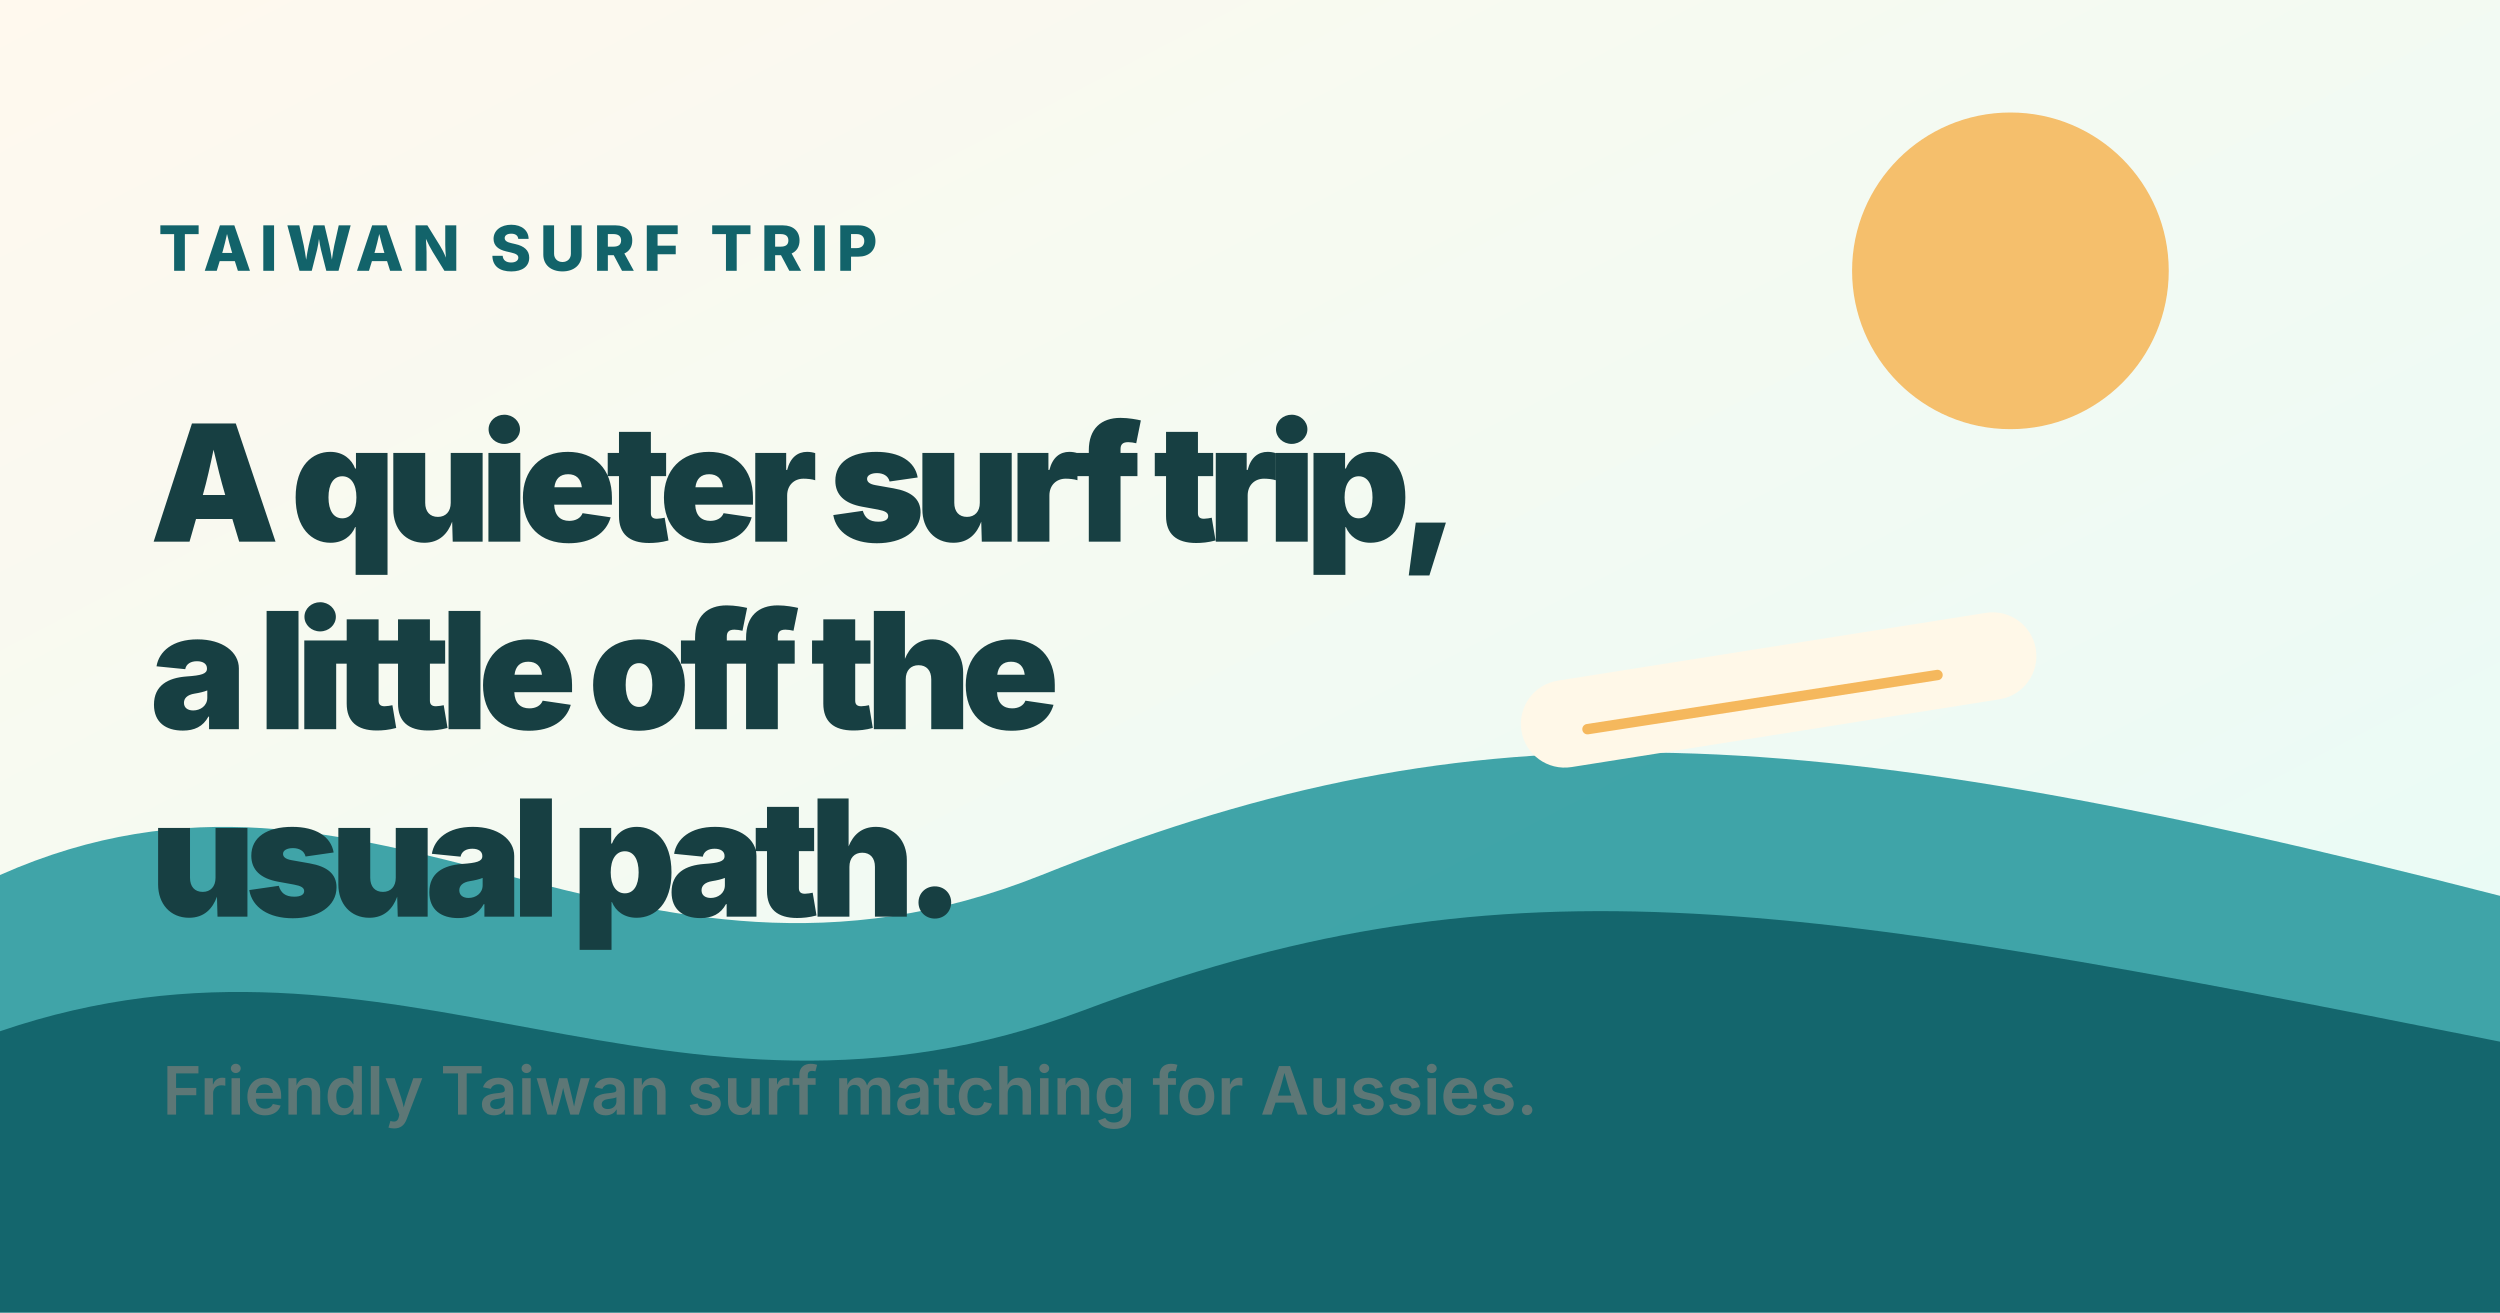
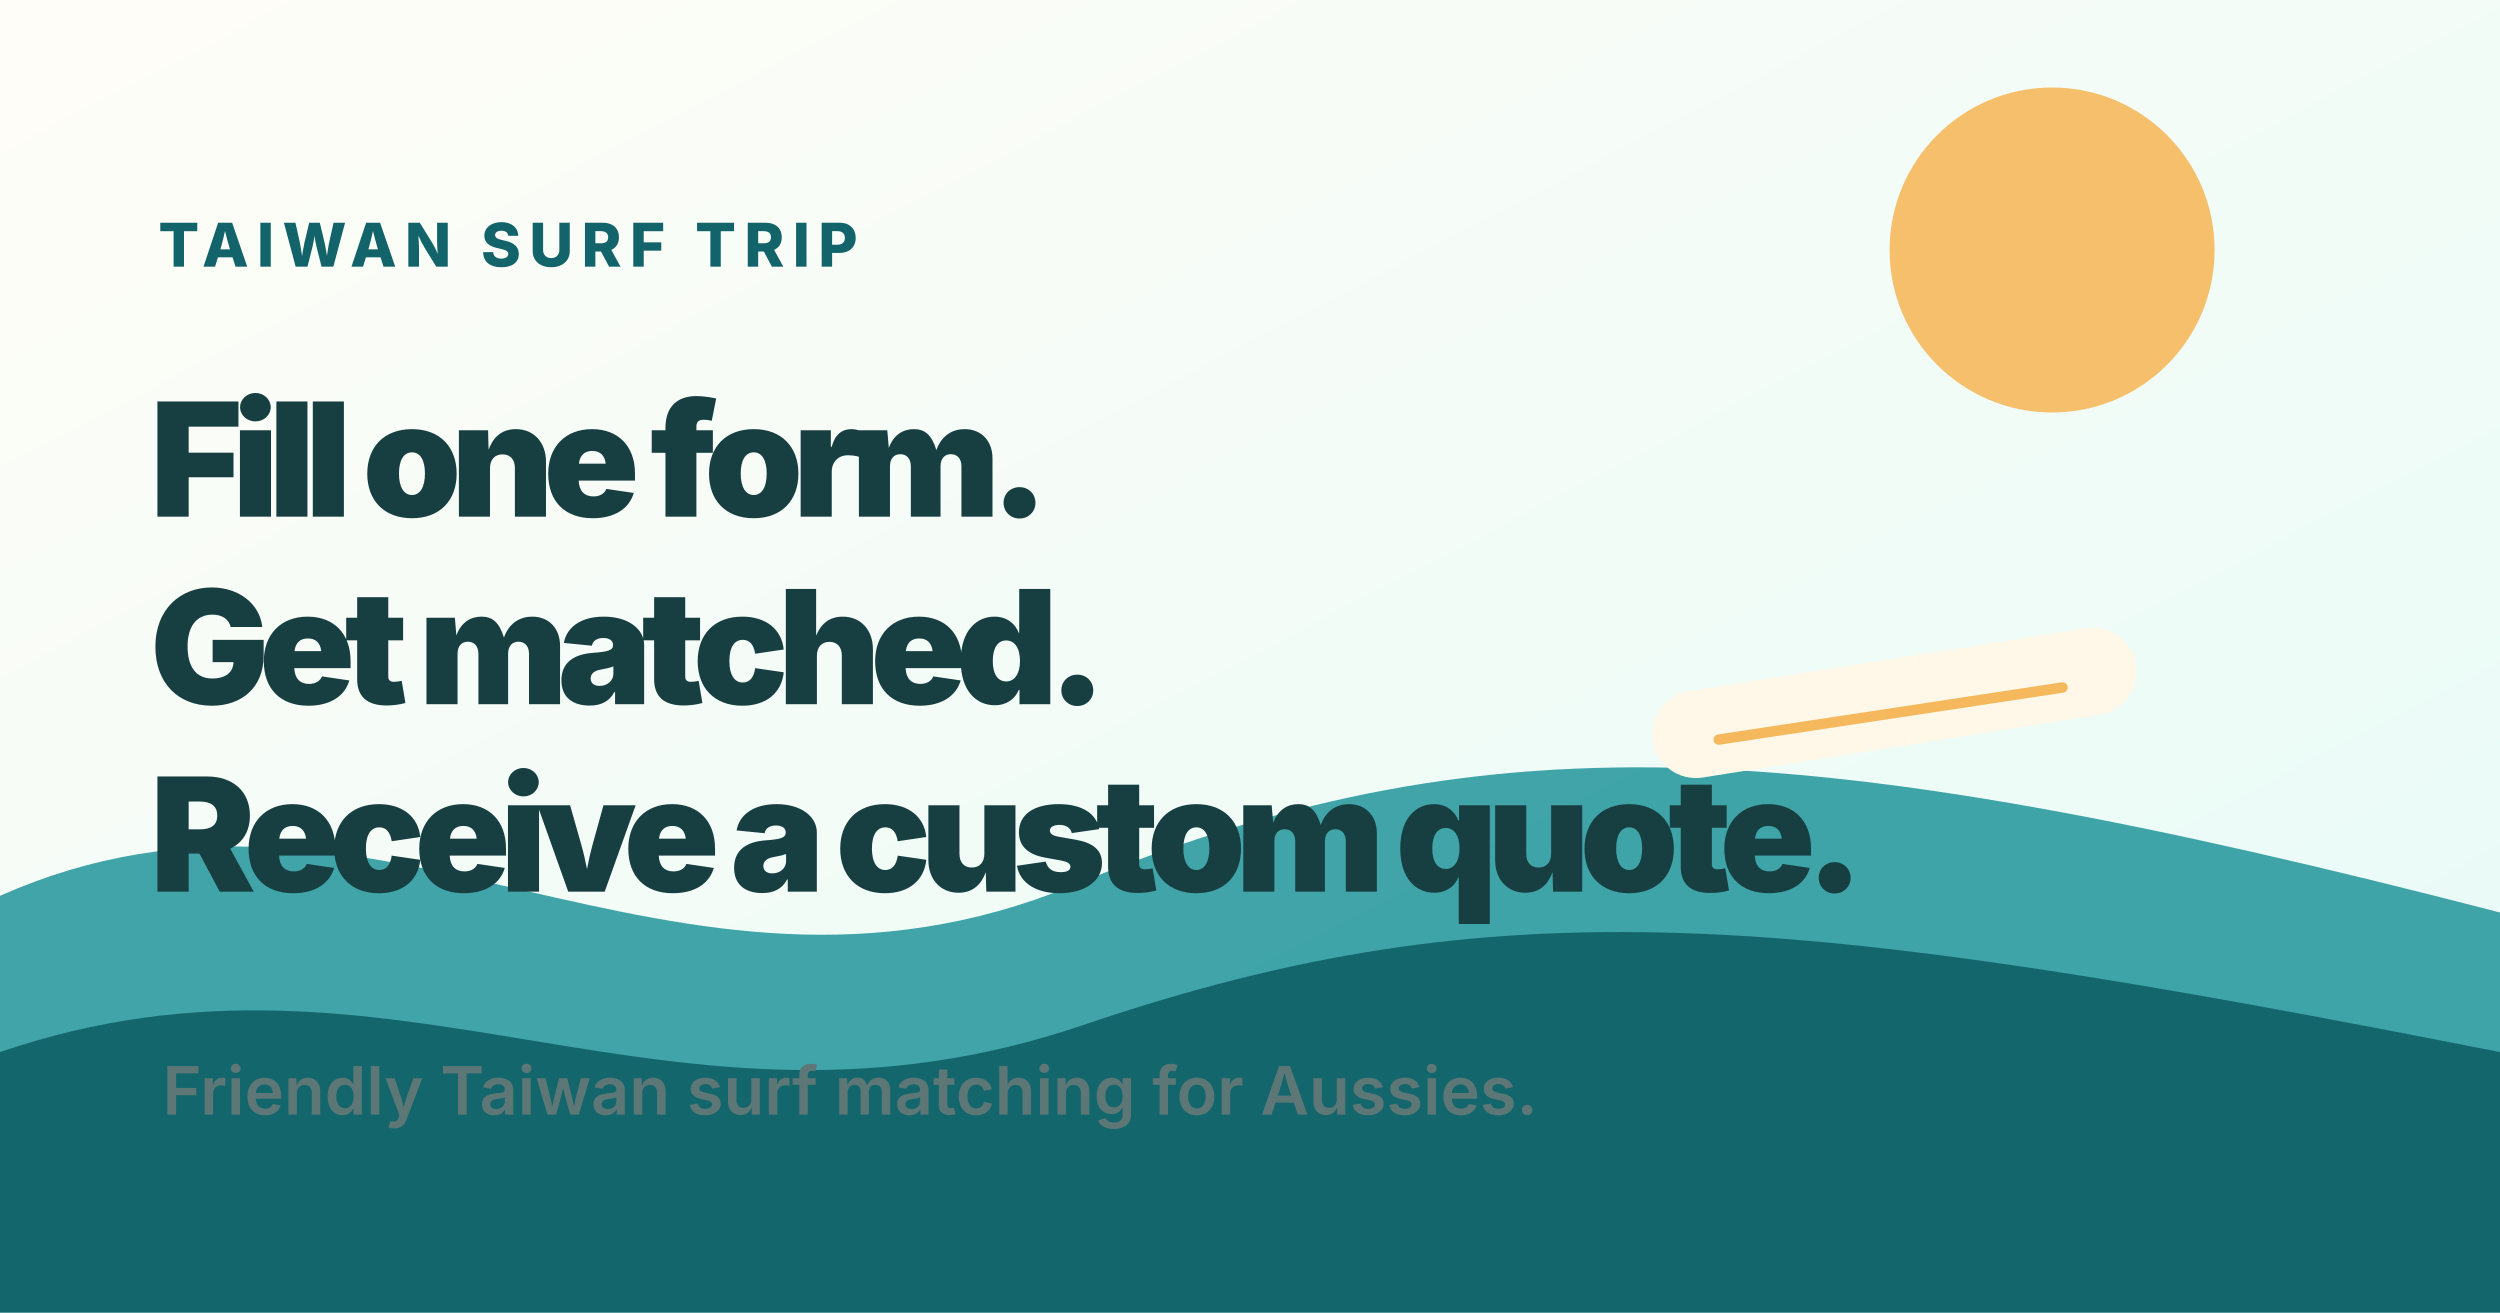
- <svg xmlns="http://www.w3.org/2000/svg" width="1200" height="630" viewBox="0 0 1200 630" role="img" aria-label="Taiwan Surf Trip for Aussies">
+ <svg xmlns="http://www.w3.org/2000/svg" width="1200" height="630" viewBox="0 0 1200 630" role="img" aria-label="Taiwan Surf Trip custom quotes for Aussies">
  <defs>
    <linearGradient id="bg" x1="0" y1="0" x2="1" y2="1">
-       <stop offset="0" stop-color="#fff9ee" />
+       <stop offset="0" stop-color="#fffdf7" />
      <stop offset="1" stop-color="#e6fbf7" />
    </linearGradient>
    <linearGradient id="sea" x1="0" y1="0" x2="1" y2="1">
      <stop offset="0" stop-color="#2c9aa0" />
      <stop offset="1" stop-color="#12636a" />
    </linearGradient>
  </defs>
  <rect width="1200" height="630" fill="url(#bg)" />
-   <circle cx="965" cy="130" r="76" fill="#f5b85d" opacity="0.9" />
-   <path d="M0 420 C180 340 300 500 500 420 S850 340 1200 430 V630 H0 Z" fill="#2c9aa0" opacity="0.9" />
-   <path d="M0 495 C190 430 320 560 520 485 S850 430 1200 500 V630 H0 Z" fill="#12636a" opacity="0.95" />
-   <rect x="727" y="330" width="250" height="42" rx="21" fill="#fff8e8" transform="rotate(-9 727 330)" />
-   <path d="M762 350 L930 324" stroke="#f5b85d" stroke-width="5" stroke-linecap="round" />
-   <text x="76" y="130" fill="#12636a" font-family="Inter, Arial, sans-serif" font-size="30" font-weight="800" letter-spacing="4">TAIWAN SURF TRIP</text>
-   <text x="72" y="260" fill="#173f42" font-family="Inter, Arial, sans-serif" font-size="78" font-weight="900" letter-spacing="-5">A quieter surf trip,</text>
-   <text x="72" y="350" fill="#173f42" font-family="Inter, Arial, sans-serif" font-size="78" font-weight="900" letter-spacing="-5">a little off the</text>
-   <text x="72" y="440" fill="#173f42" font-family="Inter, Arial, sans-serif" font-size="78" font-weight="900" letter-spacing="-5">usual path.</text>
+   <circle cx="985" cy="120" r="78" fill="#f5b85d" opacity="0.9" />
+   <path d="M0 430 C180 350 320 505 515 425 S860 350 1200 438 V630 H0 Z" fill="#2c9aa0" opacity="0.9" />
+   <path d="M0 505 C190 440 320 560 520 492 S860 438 1200 505 V630 H0 Z" fill="#12636a" opacity="0.95" />
+   <rect x="790" y="335" width="235" height="42" rx="21" fill="#fff8e8" transform="rotate(-9 790 335)" />
+   <path d="M825 355 L990 330" stroke="#f5b85d" stroke-width="5" stroke-linecap="round" />
+   <text x="76" y="128" fill="#12636a" font-family="Inter, Arial, sans-serif" font-size="29" font-weight="800" letter-spacing="4">TAIWAN SURF TRIP</text>
+   <text x="72" y="248" fill="#173f42" font-family="Inter, Arial, sans-serif" font-size="76" font-weight="900" letter-spacing="-5">Fill one form.</text>
+   <text x="72" y="338" fill="#173f42" font-family="Inter, Arial, sans-serif" font-size="76" font-weight="900" letter-spacing="-5">Get matched.</text>
+   <text x="72" y="428" fill="#173f42" font-family="Inter, Arial, sans-serif" font-size="76" font-weight="900" letter-spacing="-5">Receive a custom quote.</text>
  <text x="78" y="535" fill="#5d7776" font-family="Inter, Arial, sans-serif" font-size="32" font-weight="600">Friendly Taiwan surf matching for Aussies.</text>
</svg>
